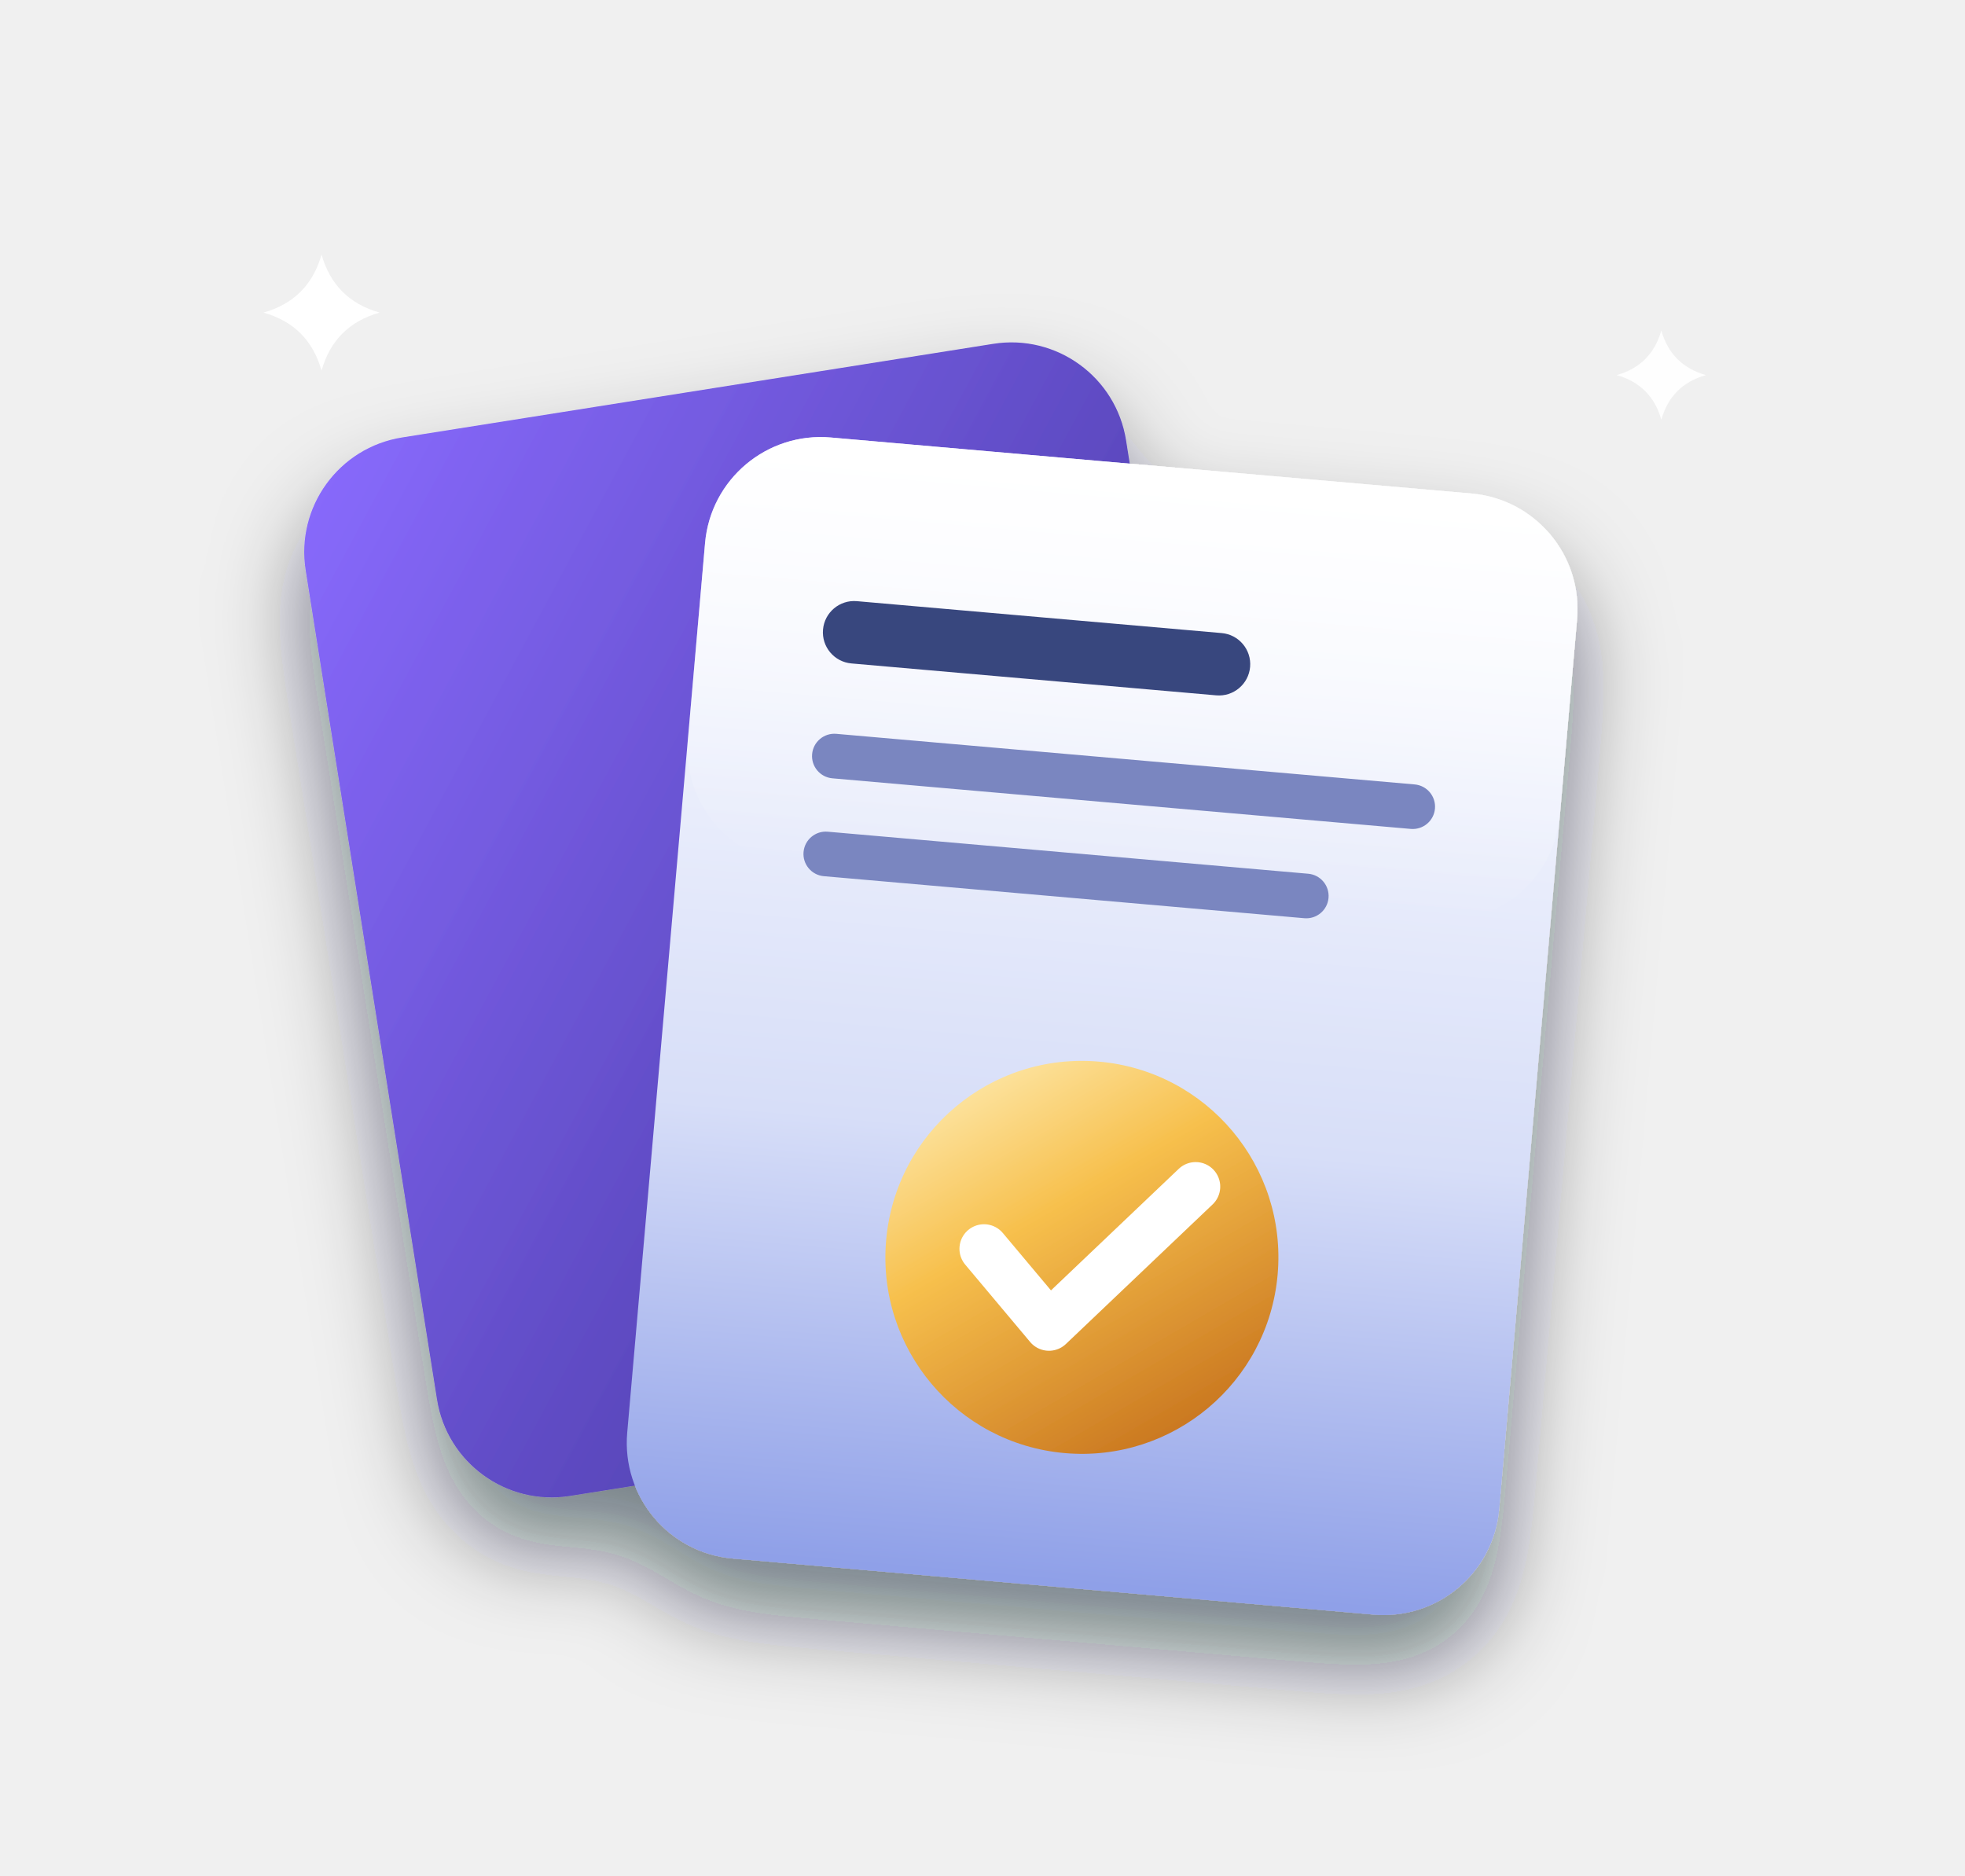
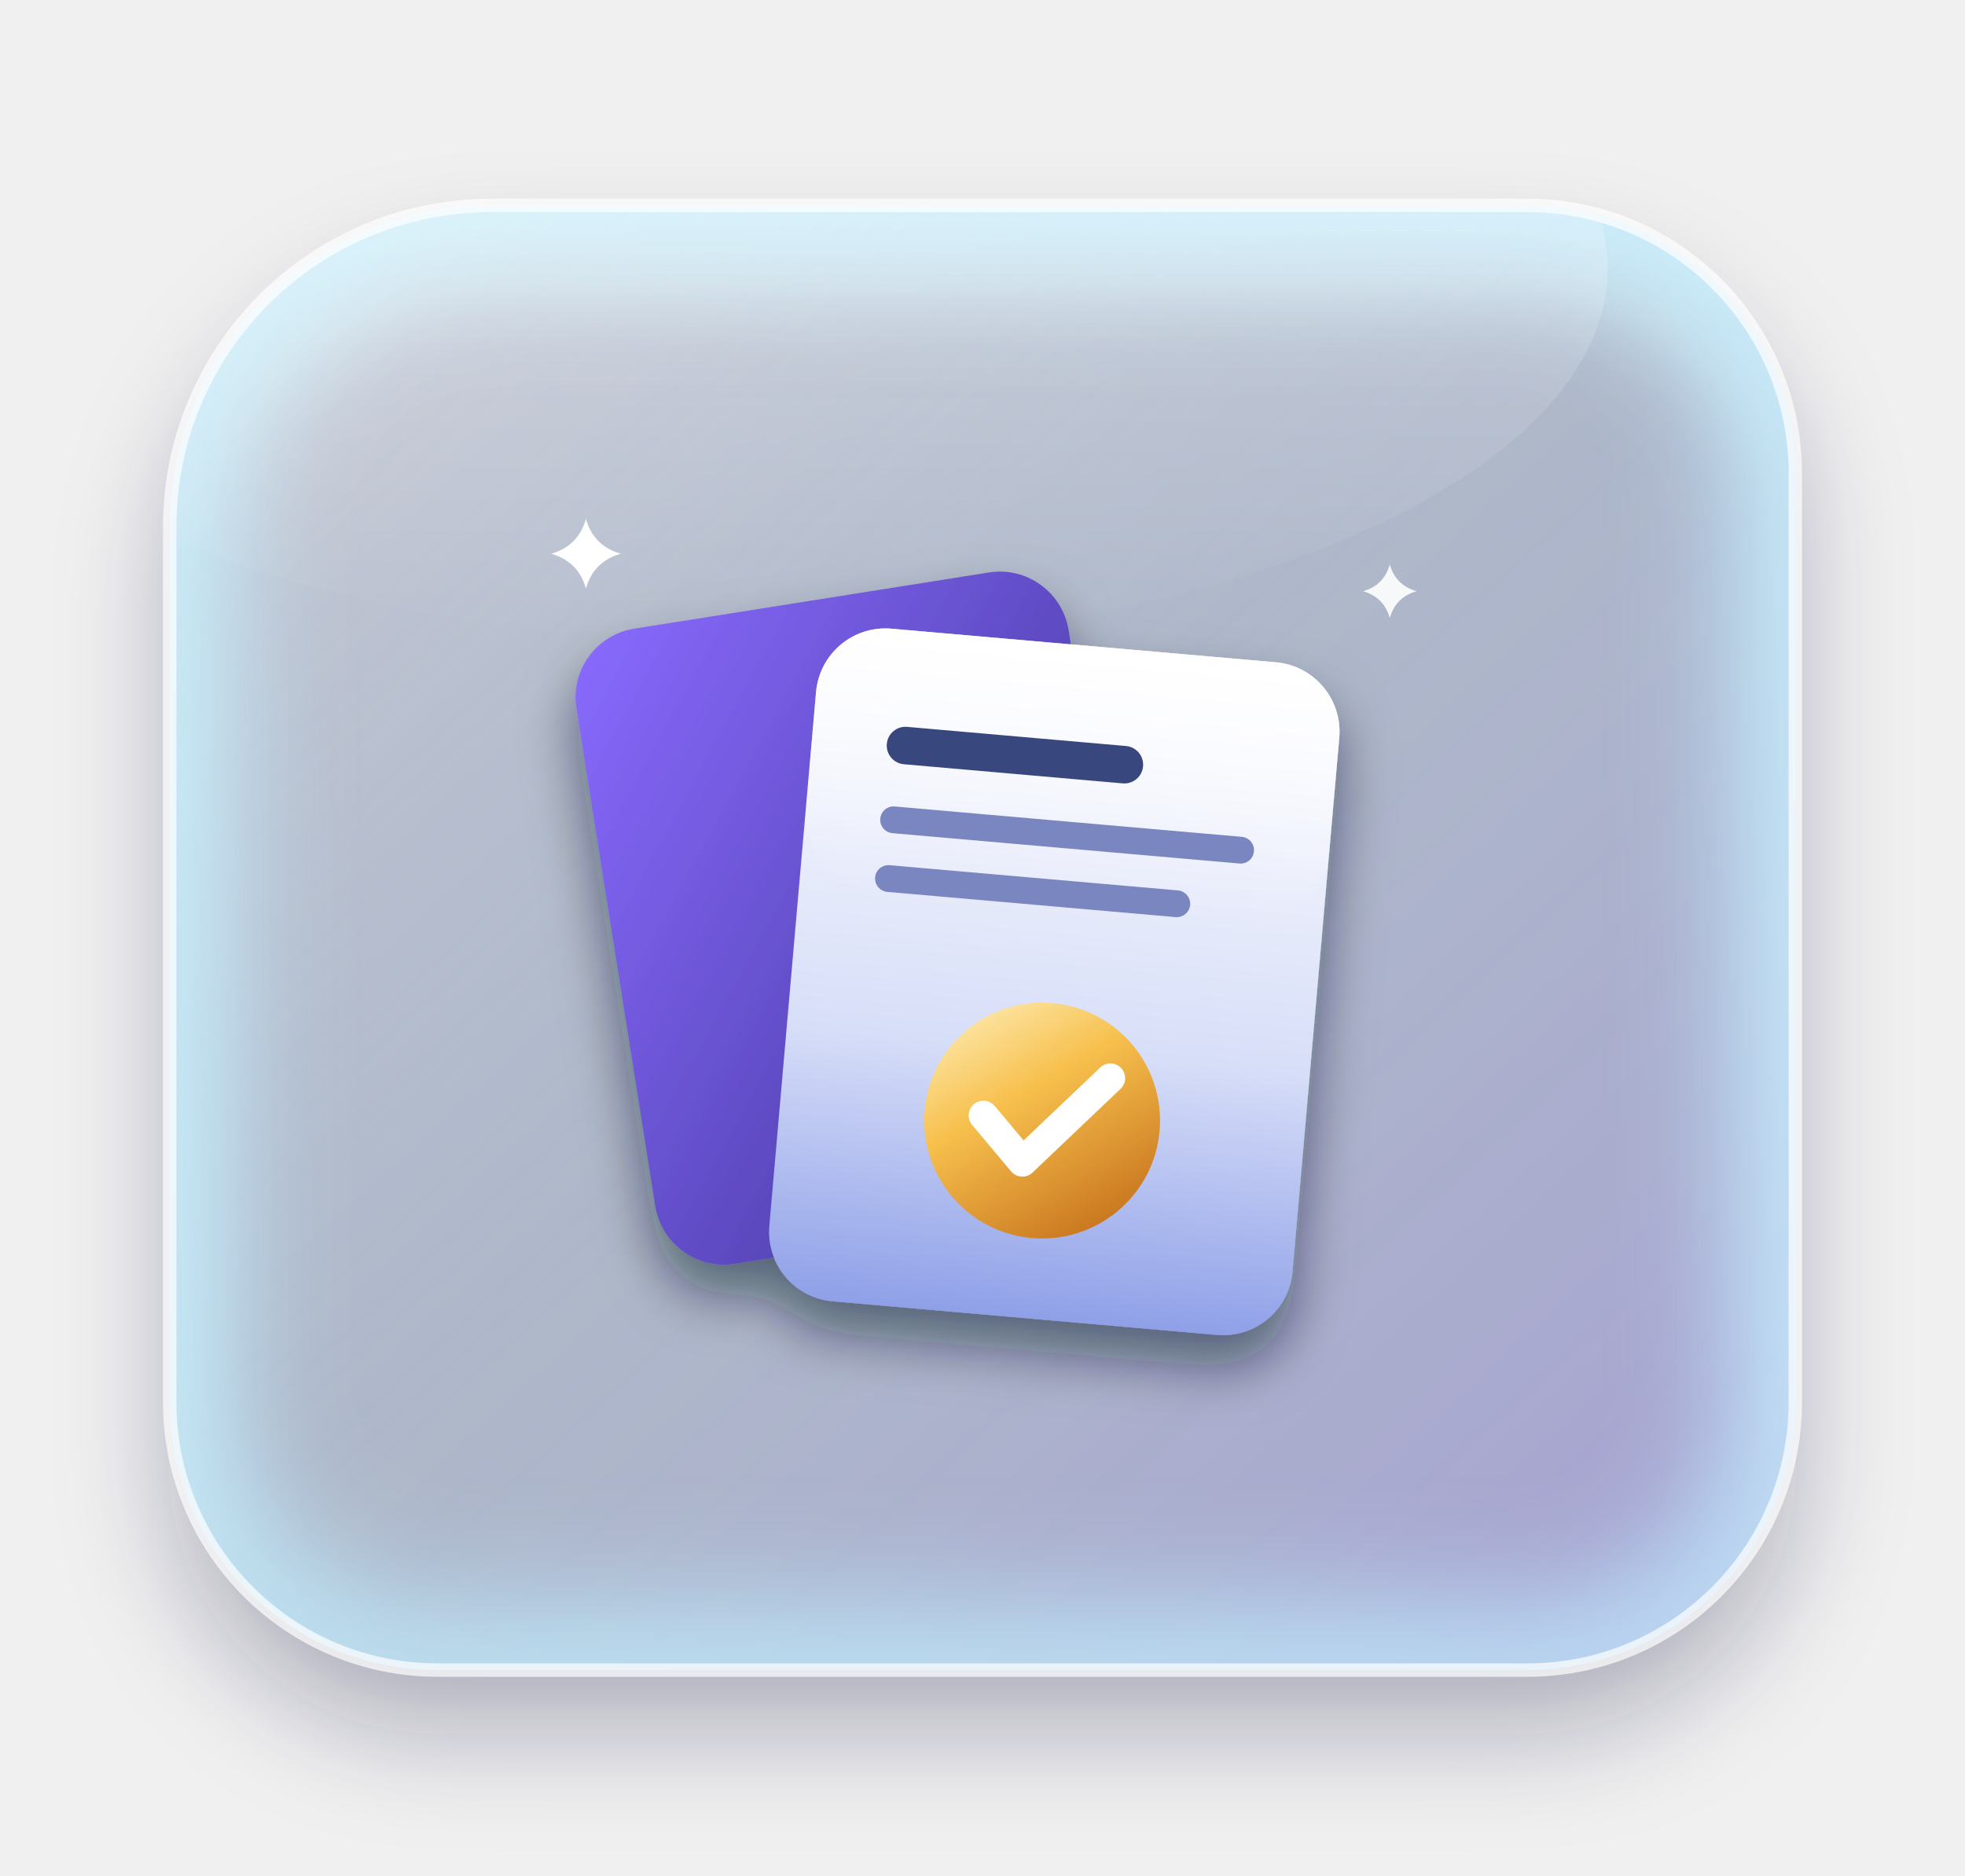
<svg xmlns="http://www.w3.org/2000/svg" width="440" height="420" viewBox="0 0 440 420">
  <defs>
    <linearGradient id="crown" x1="0" y1="0" x2=".7" y2="1">
      <stop offset="0" stop-color="#fff3c4" />
      <stop offset=".45" stop-color="#f7c04d" />
      <stop offset="1" stop-color="#c9761f" />
    </linearGradient>
    <linearGradient id="band" x1="0" y1="0" x2="1" y2="0">
      <stop offset="0" stop-color="#c9761f" />
      <stop offset=".45" stop-color="#ffe19a" />
      <stop offset="1" stop-color="#c9761f" />
    </linearGradient>
    <linearGradient id="gold" x1="0" y1="0" x2="0" y2="1">
      <stop offset="0" stop-color="#FFF1A8" />
      <stop offset=".5" stop-color="#FFD60A" />
      <stop offset="1" stop-color="#E08A00" />
    </linearGradient>
    <radialGradient id="gem" cx=".35" cy=".3">
      <stop offset="0" stop-color="#f7d9ff" />
      <stop offset=".6" stop-color="#a13be0" />
      <stop offset="1" stop-color="#5a1aa8" />
    </radialGradient>
    <radialGradient id="gemc" cx=".35" cy=".3">
      <stop offset="0" stop-color="#e6fbff" />
      <stop offset=".6" stop-color="#39c5ff" />
      <stop offset="1" stop-color="#2a4fc8" />
    </radialGradient>
    <linearGradient id="plinth" x1="0" y1="0" x2="0" y2="1">
      <stop offset="0" stop-color="#8fa0e8" />
      <stop offset="1" stop-color="#39467e" />
    </linearGradient>
    <linearGradient id="steel" x1="0" y1="0" x2="0" y2="1">
      <stop offset="0" stop-color="#ffffff" />
      <stop offset=".6" stop-color="#d7def8" />
      <stop offset="1" stop-color="#8fa0e8" />
    </linearGradient>
    <linearGradient id="deep" x1="0" y1="0" x2="0" y2="1">
      <stop offset="0" stop-color="#5a5cff" />
      <stop offset="1" stop-color="#171c4d" />
    </linearGradient>
    <linearGradient id="violet" x1="0" y1="0" x2="1" y2="1">
      <stop offset="0" stop-color="#8a6bff" />
      <stop offset="1" stop-color="#39308f" />
    </linearGradient>
    <linearGradient id="cyan" x1="0" y1="0" x2="1" y2="1">
      <stop offset="0" stop-color="#7fe3ff" />
      <stop offset="1" stop-color="#2a6fe0" />
    </linearGradient>
    <linearGradient id="gloss" x1="0" y1="0" x2="0" y2="1">
      <stop offset="0" stop-color="#fff" stop-opacity=".75" />
      <stop offset="1" stop-color="#fff" stop-opacity="0" />
    </linearGradient>
    <radialGradient id="lens" cx=".4" cy=".35">
      <stop offset="0" stop-color="#e6fbff" stop-opacity=".85" />
      <stop offset="1" stop-color="#39c5ff" stop-opacity=".35" />
    </radialGradient>
+     <linearGradient id="pane" x1="0" y1="0" x2="1" y2="1">
+       <stop offset="0" stop-color="#ffffff" stop-opacity=".34" />
+       <stop offset=".5" stop-color="#9fd8ff" stop-opacity=".16" />
+       <stop offset="1" stop-color="#8a6bff" stop-opacity=".3" />
+     </linearGradient>
+     <filter id="soft" x="-30%" y="-30%" width="160%" height="160%">
+       <feGaussianBlur stdDeviation="12" />
+     </filter>
    <filter id="lift" x="-20%" y="-20%" width="140%" height="150%">
      <feDropShadow dx="0" dy="12" stdDeviation="10" flood-color="#060920" flood-opacity=".5" />
    </filter>
  </defs>
-   <g filter="url(#lift)">
-     <rect x="82" y="86" width="186" height="240" rx="26" transform="rotate(-9 175 206)" fill="url(#violet)" />
-     <g transform="rotate(5 250 216)">
-       <rect x="150" y="104" width="196" height="252" rx="26" fill="url(#steel)" />
-       <rect x="150" y="104" width="196" height="96" rx="26" fill="url(#gloss)" />
-       <rect x="178" y="140" width="96" height="14" rx="7" fill="#39467e" />
-       <rect x="178" y="170" width="140" height="10" rx="5" fill="#7a86c0" />
-       <rect x="178" y="192" width="118" height="10" rx="5" fill="#7a86c0" />
-       <circle cx="248" cy="282" r="44" fill="url(#crown)" />
-       <path d="M226 282l16 16 30-34" fill="none" stroke="#fff" stroke-width="11" stroke-linecap="round" stroke-linejoin="round" />
+   <clipPath id="gc">
+     <path d="M110 46h232a60 60 0 0 1 60 60v208a60 60 0 0 1-60 60H98a60 60 0 0 1-60-60V118a72 72 0 0 1 72-72z" />
+   </clipPath>
+   <path d="M110 46h232a60 60 0 0 1 60 60v208a60 60 0 0 1-60 60H98a60 60 0 0 1-60-60V118a72 72 0 0 1 72-72z" fill="#0a1040" opacity=".28" transform="translate(0 14)" filter="url(#soft)" />
+   <path d="M110 46h232a60 60 0 0 1 60 60v208a60 60 0 0 1-60 60H98a60 60 0 0 1-60-60V118a72 72 0 0 1 72-72z" fill="url(#pane)" />
+   <g clip-path="url(#gc)">
+     <path d="M110 46h232a60 60 0 0 1 60 60v208a60 60 0 0 1-60 60H98a60 60 0 0 1-60-60V118a72 72 0 0 1 72-72z" fill="none" stroke="#bfeeff" stroke-opacity=".75" stroke-width="30" filter="url(#soft)" />
+     <ellipse cx="170" cy="60" rx="190" ry="84" fill="url(#gloss)" opacity=".5" />
+   </g>
+   <path d="M110 46h232a60 60 0 0 1 60 60v208a60 60 0 0 1-60 60H98a60 60 0 0 1-60-60V118a72 72 0 0 1 72-72z" fill="none" stroke="#ffffff" stroke-opacity=".7" stroke-width="3" />
+   <g transform="translate(88 82) scale(.6)">
+     <g filter="url(#lift)">
+       <rect x="82" y="86" width="186" height="240" rx="26" transform="rotate(-9 175 206)" fill="url(#violet)" />
+       <g transform="rotate(5 250 216)">
+         <rect x="150" y="104" width="196" height="252" rx="26" fill="url(#steel)" />
+         <rect x="150" y="104" width="196" height="96" rx="26" fill="url(#gloss)" />
+         <rect x="178" y="140" width="96" height="14" rx="7" fill="#39467e" />
+         <rect x="178" y="170" width="140" height="10" rx="5" fill="#7a86c0" />
+         <rect x="178" y="192" width="118" height="10" rx="5" fill="#7a86c0" />
+         <circle cx="248" cy="282" r="44" fill="url(#crown)" />
+         <path d="M226 282l16 16 30-34" fill="none" stroke="#fff" stroke-width="11" stroke-linecap="round" stroke-linejoin="round" />
+       </g>
    </g>
+     <path d="M72 57Q74.86 67.14 85 70Q74.86 72.86 72 83Q69.14 72.86 59 70Q69.14 67.14 72 57Z" fill="#fff" opacity="1" />
+     <path d="M372 74Q374.2 81.8 382 84Q374.2 86.2 372 94Q369.8 86.2 362 84Q369.8 81.8 372 74Z" fill="#fff" opacity="0.9" />
  </g>
-   <path d="M72 57Q74.86 67.14 85 70Q74.86 72.86 72 83Q69.14 72.86 59 70Q69.14 67.14 72 57Z" fill="#fff" opacity="1" />
-   <path d="M372 74Q374.2 81.8 382 84Q374.2 86.2 372 94Q369.8 86.2 362 84Q369.8 81.8 372 74Z" fill="#fff" opacity="0.9" />
</svg>
